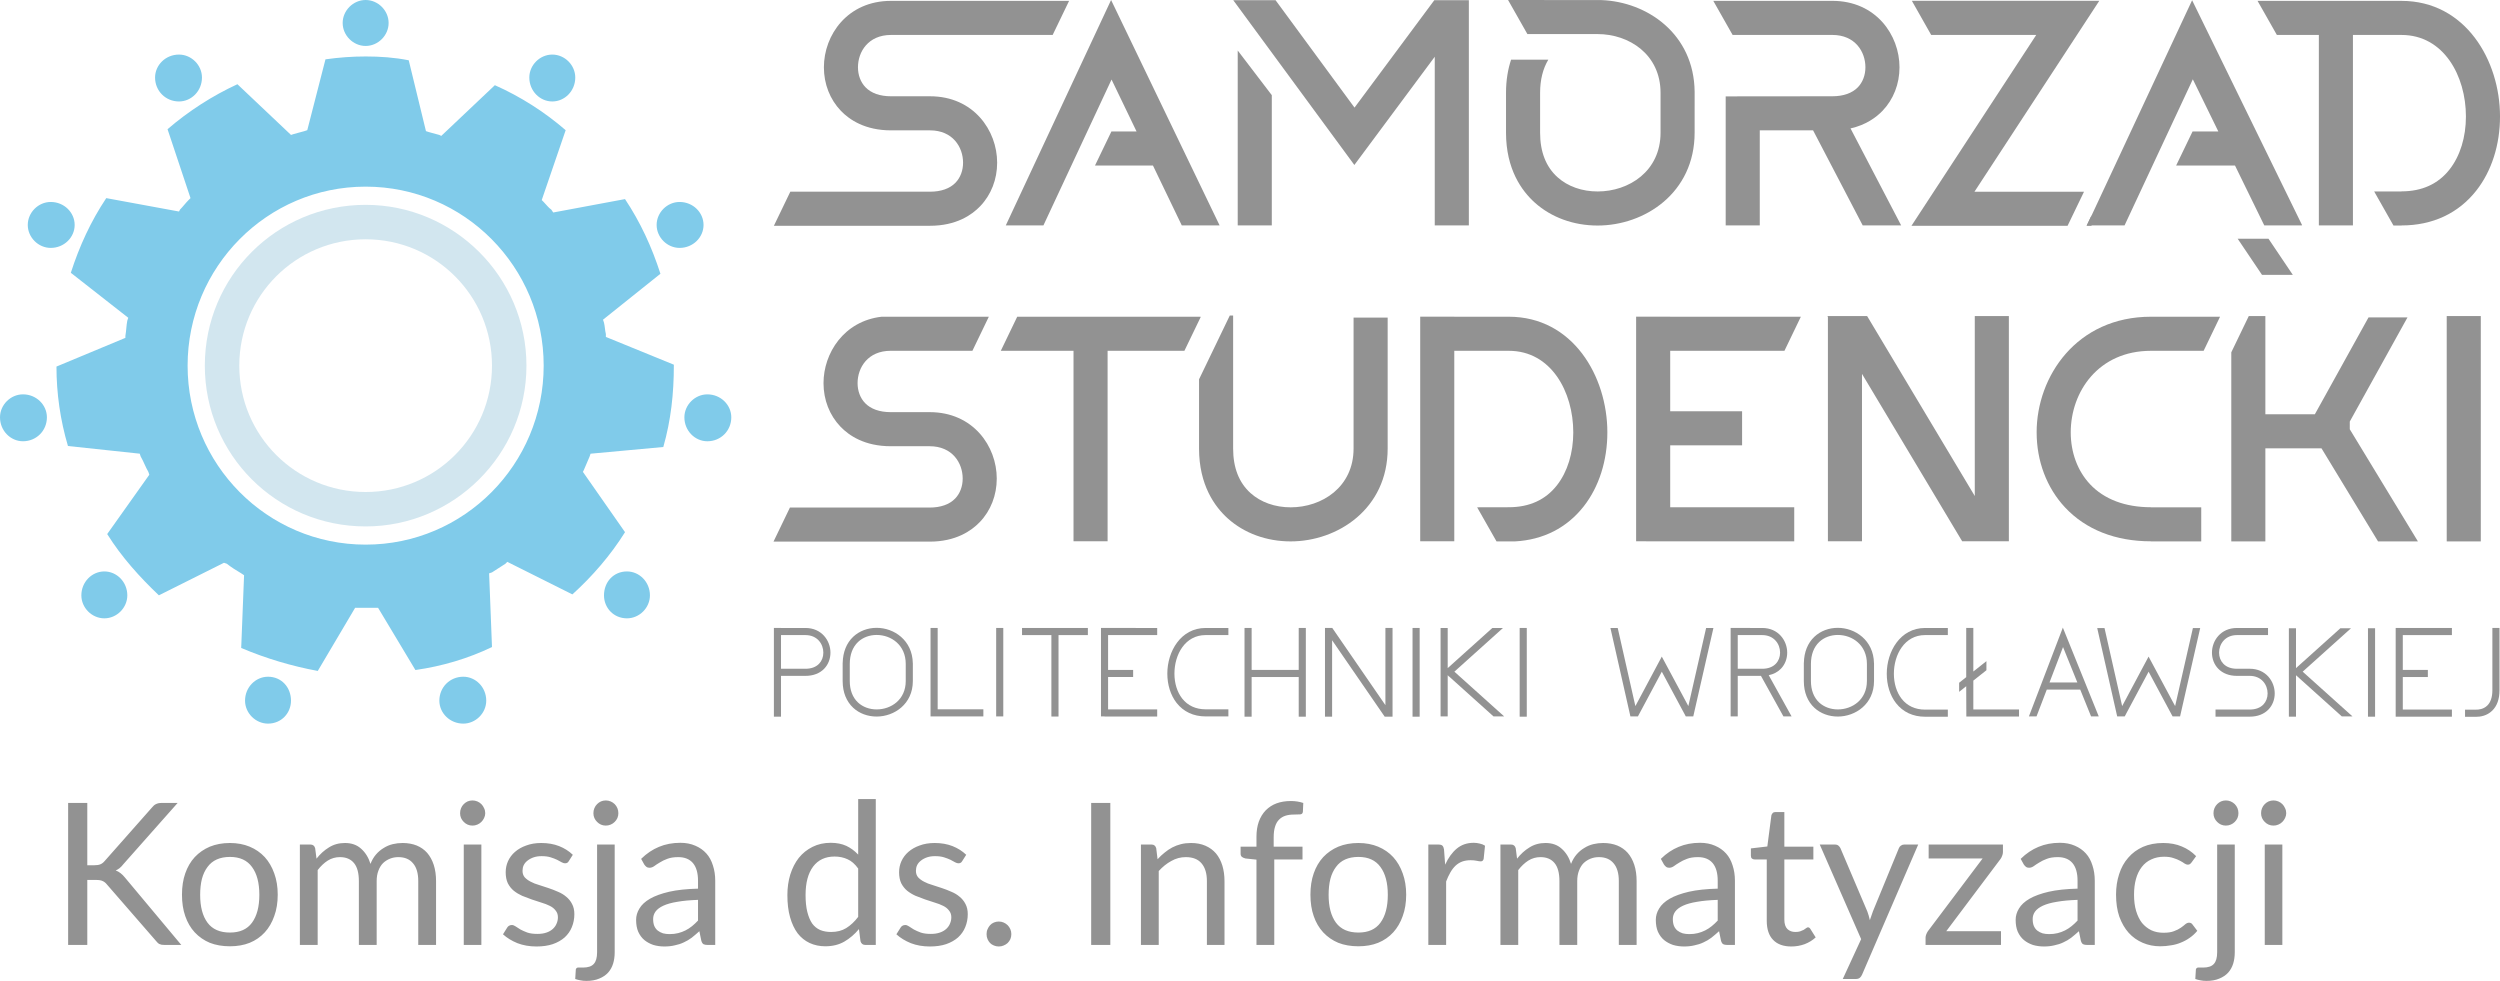
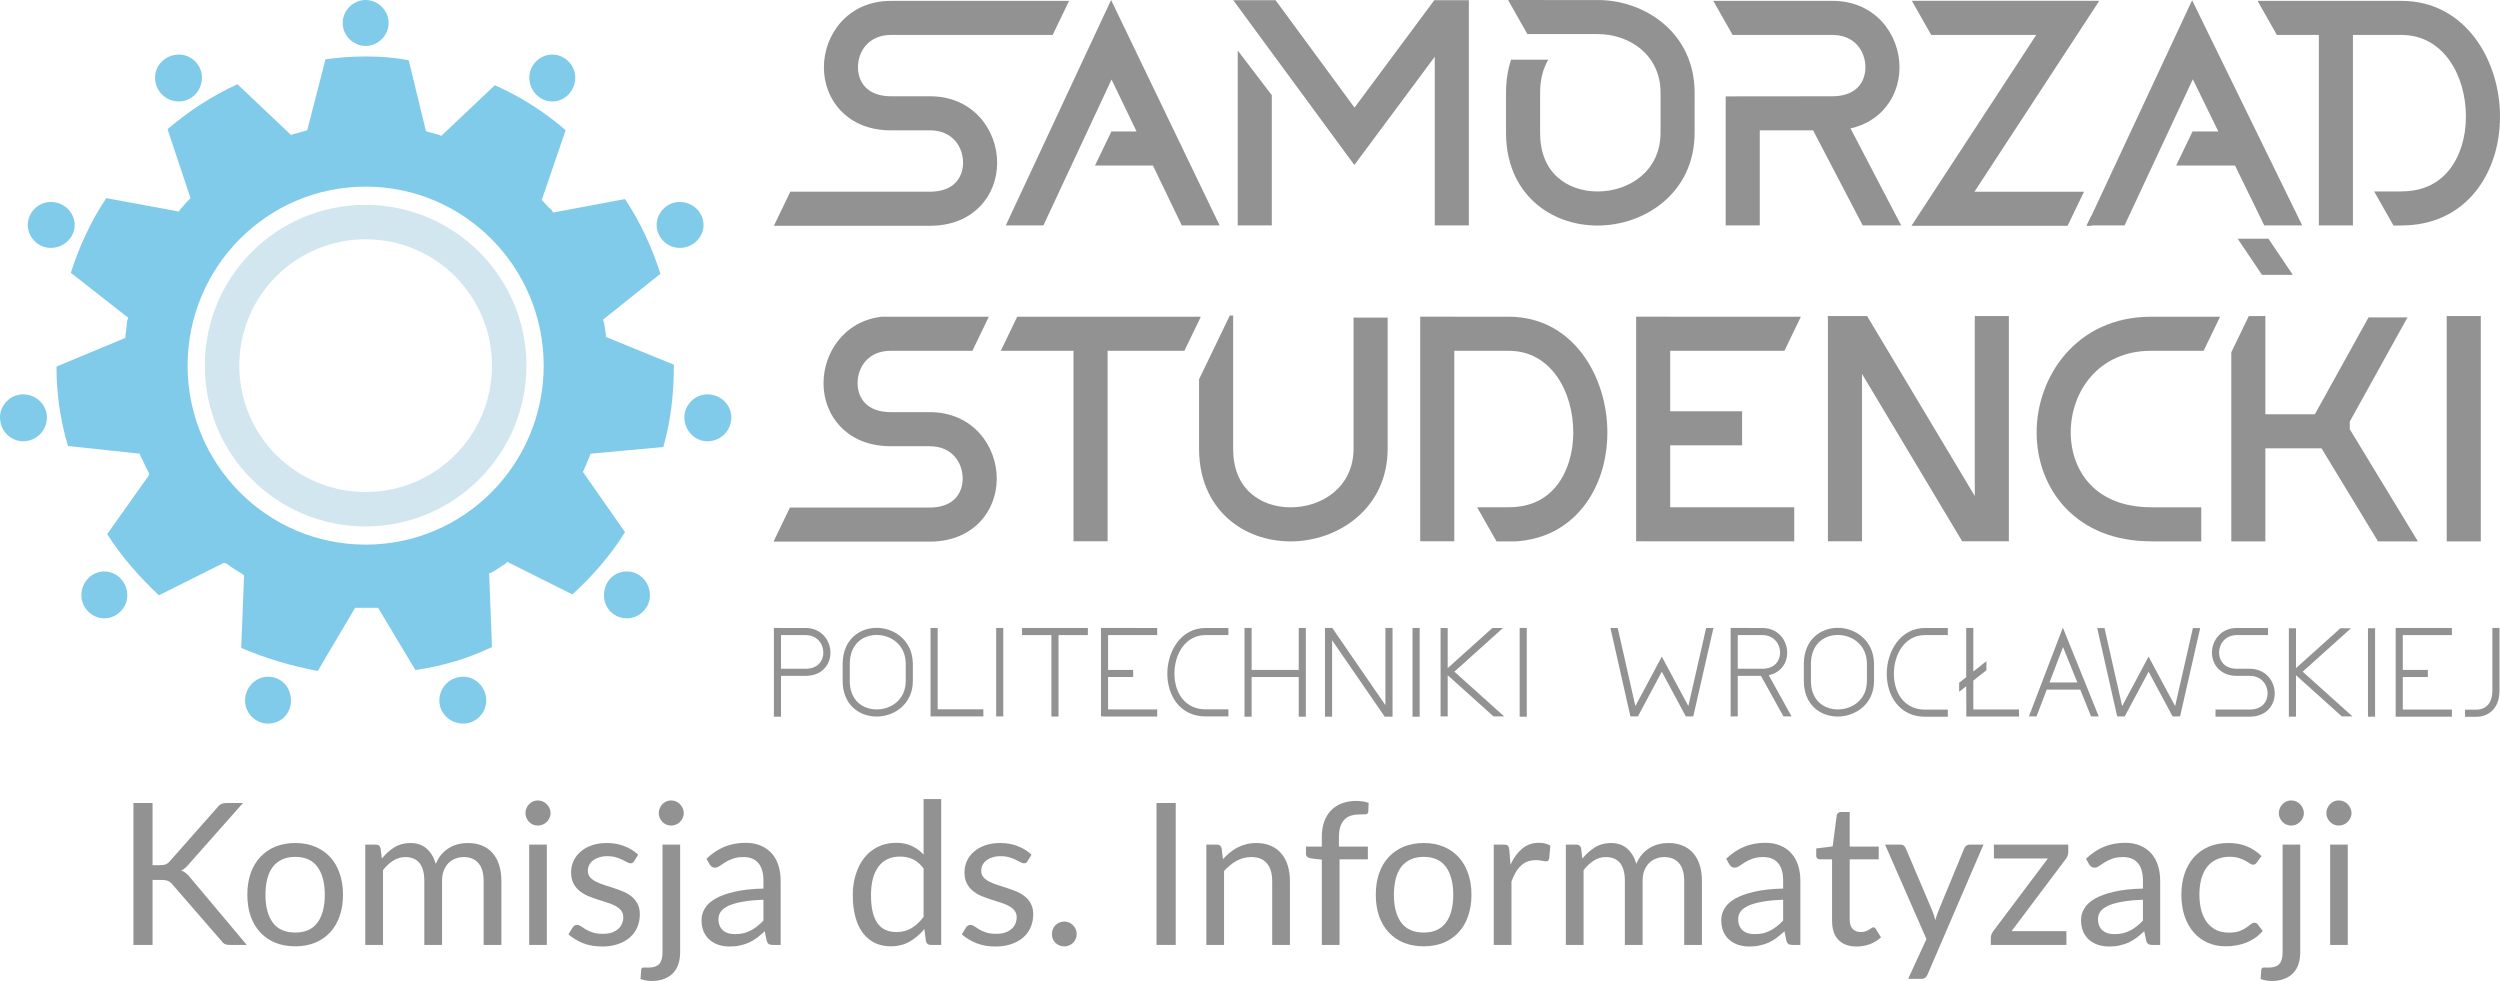
<svg xmlns="http://www.w3.org/2000/svg" width="201.94" height="79.239" version="1.1" id="svg189">
  <defs id="defs193" />
  <g id="g187">
    <g stroke="null" id="svg_1">
      <g stroke="null" id="svg_2">
        <path stroke="null" id="svg_3" d="m 29.535,19.329 c -5.644,0 -10.206,4.562 -10.206,10.207 0,5.644 4.561,10.206 10.206,10.206 5.644,0 10.206,-4.561 10.206,-10.206 -2.52e-4,-5.645 -4.562,-10.207 -10.206,-10.207 m 0,23.194 c -7.191,0 -12.99,-5.798 -12.99,-12.988 0,-7.19 5.799,-12.989 12.99,-12.989 7.113,0 12.989,5.799 12.989,12.989 0,7.19 -5.876,12.988 -12.989,12.988 z" fill="#d2e6ef" />
        <path stroke="null" id="svg_4" d="m 39.277,56.596 c 0,1.004 -0.85,1.855 -1.855,1.855 -1.082,0 -1.933,-0.851 -1.933,-1.855 0,-1.083 0.851,-1.933 1.933,-1.933 1.005,-2.52e-4 1.855,0.849 1.855,1.933 M 29.535,15.076 c -7.964,0 -14.381,6.495 -14.381,14.459 0,7.963 6.417,14.458 14.381,14.458 7.963,0 14.381,-6.494 14.381,-14.458 C 43.916,21.571 37.499,15.076 29.535,15.076 Z M 46.468,6.263 c 0,1.082 -0.85,1.933 -1.856,1.933 -1.005,0 -1.856,-0.851 -1.856,-1.933 0,-1.005 0.851,-1.855 1.856,-1.855 1.005,0 1.856,0.85 1.856,1.855 z m 10.361,11.907 c 0,1.005 -0.851,1.855 -1.933,1.855 -1.005,0 -1.856,-0.85 -1.856,-1.855 0,-1.006 0.851,-1.856 1.856,-1.856 1.082,0 1.933,0.85 1.933,1.856 z m 2.242,15.541 c 0,1.082 -0.85,1.933 -1.933,1.933 -1.005,0 -1.856,-0.851 -1.856,-1.933 0,-1.005 0.85,-1.856 1.856,-1.856 1.082,2.52e-4 1.933,0.851 1.933,1.856 z m -6.572,14.38 c 0,1.005 -0.85,1.856 -1.855,1.856 -1.083,0 -1.856,-0.85 -1.856,-1.856 0,-1.083 0.773,-1.933 1.856,-1.933 1.005,0 1.855,0.851 1.855,1.933 z m -28.994,8.505 c 0,1.004 -0.773,1.855 -1.855,1.855 -1.005,0 -1.856,-0.851 -1.856,-1.855 0,-1.083 0.851,-1.933 1.856,-1.933 1.082,-2.52e-4 1.855,0.849 1.855,1.933 z m -13.221,-8.505 c 0,1.005 -0.851,1.856 -1.856,1.856 -1.005,0 -1.856,-0.85 -1.856,-1.856 0,-1.083 0.851,-1.933 1.856,-1.933 1.005,0 1.856,0.851 1.856,1.933 z M 3.789,33.71 c 0,1.082 -0.85,1.933 -1.933,1.933 -1.005,0 -1.856,-0.851 -1.856,-1.933 0,-1.005 0.85,-1.856 1.856,-1.856 1.083,2.52e-4 1.933,0.851 1.933,1.856 z M 6.031,18.17 c 0,1.005 -0.85,1.855 -1.933,1.855 -1.005,0 -1.855,-0.85 -1.855,-1.855 0,-1.006 0.85,-1.856 1.855,-1.856 1.082,0 1.933,0.85 1.933,1.856 z M 16.314,6.263 c 0,1.082 -0.85,1.933 -1.856,1.933 -1.082,0 -1.932,-0.851 -1.932,-1.933 0,-1.005 0.85,-1.855 1.932,-1.855 1.005,0 1.856,0.85 1.856,1.855 z M 31.391,1.856 c 0,1.005 -0.851,1.856 -1.856,1.856 -1.005,0 -1.856,-0.851 -1.856,-1.856 C 27.679,0.851 28.53,0 29.535,0 c 1.005,0 1.856,0.851 1.856,1.856 z M 8.582,16.005 c -1.237,1.855 -2.165,3.866 -2.861,6.03 l 4.639,3.634 -0.077,0.231 c -0.077,0.386 -0.077,0.773 -0.155,1.237 v 0.154 l -5.567,2.319 c 0,2.165 0.309,4.33 0.928,6.417 l 5.799,0.619 0.077,0.232 c 0.232,0.387 0.387,0.85 0.619,1.237 l 0.077,0.232 -3.402,4.792 c 1.16,1.856 2.629,3.48 4.175,4.949 l 5.257,-2.629 0.232,0.078 c 0.386,0.309 0.773,0.541 1.16,0.773 l 0.232,0.155 -0.232,5.876 c 2.01,0.85 4.098,1.469 6.185,1.855 L 28.685,49.096 h 0.231 c 0.465,0 0.928,0 1.392,0 h 0.232 l 3.015,5.026 c 2.165,-0.309 4.253,-0.928 6.186,-1.856 l -0.232,-5.954 0.232,-0.077 c 0.386,-0.233 0.696,-0.464 1.082,-0.696 l 0.155,-0.155 5.257,2.629 c 1.623,-1.469 3.092,-3.17 4.252,-5.026 l -3.402,-4.87 0.077,-0.155 c 0.154,-0.386 0.31,-0.695 0.463,-1.082 l 0.078,-0.232 5.876,-0.541 c 0.619,-2.164 0.851,-4.329 0.851,-6.571 0,0 0,0 0,-0.078 l -5.49,-2.242 v -0.233 c -0.077,-0.309 -0.077,-0.618 -0.154,-0.927 l -0.078,-0.232 4.639,-3.711 c -0.696,-2.165 -1.624,-4.174 -2.861,-6.031 l -5.799,1.082 -0.155,-0.231 c -0.231,-0.155 -0.386,-0.386 -0.618,-0.618 l -0.155,-0.155 1.933,-5.644 C 43.993,9.046 42.06,7.809 39.973,6.881 l -4.329,4.097 -0.155,-0.078 c -0.309,-0.077 -0.541,-0.154 -0.85,-0.232 l -0.232,-0.076 -1.391,-5.722 c -1.16,-0.231 -2.319,-0.309 -3.479,-0.309 -1.083,0 -2.165,0.078 -3.247,0.232 l -1.469,5.721 -0.232,0.078 c -0.309,0.076 -0.541,0.154 -0.85,0.231 l -0.232,0.077 -4.33,-4.097 c -2.01,0.928 -3.943,2.165 -5.644,3.634 l 1.856,5.567 -0.155,0.154 c -0.232,0.232 -0.464,0.541 -0.695,0.773 l -0.078,0.155 -5.876,-1.082 z" fill="#80cbea" clip-rule="evenodd" fill-rule="evenodd" />
      </g>
      <polygon stroke="null" id="svg_5" points="81.244,18.208 84.283,18.208 89.786,6.425 91.806,10.618 89.776,10.618 88.449,13.37 93.131,13.37 95.46,18.208 98.515,18.208 89.749,0 " fill="#929292" />
      <g stroke="null" id="svg_6">
        <polygon stroke="null" id="svg_7" points="154.433,0.067 155.992,2.82 164.481,2.82 154.4,18.239 167.01,18.239 168.338,15.486 159.489,15.486 169.571,0.067 " fill="#929292" />
        <polygon stroke="null" id="svg_8" points="168.946,17.394 168.538,18.239 168.946,18.239 " fill="#929292" />
      </g>
      <polygon stroke="null" id="svg_9" points="185.203,22.201 183.239,19.283 180.749,19.283 182.715,22.201 " fill="#929292" />
      <path stroke="null" id="svg_10" d="m 136.886,7.421 c -0.044,-4.691 -3.846,-7.279 -7.531,-7.414 l -7.539,-0.007 1.56,2.752 h 5.668 c 0.002,7.57e-4 0.005,7.57e-4 0.006,7.57e-4 2.526,0 5.083,1.631 5.083,4.749 v 3.215 c 0,3.118 -2.558,4.749 -5.083,4.749 -1.263,0 -2.411,-0.407 -3.234,-1.146 -0.937,-0.84 -1.413,-2.053 -1.413,-3.603 V 7.502 c 0,-1.057 0.227,-1.952 0.665,-2.684 h -3.008 C 121.809,5.577 121.65,6.464 121.65,7.502 v 3.215 c 0,2.946 1.265,4.699 2.326,5.651 1.329,1.194 3.13,1.85 5.073,1.85 3.799,0 7.836,-2.629 7.836,-7.502 z" fill="#929292" />
      <g stroke="null" id="svg_11">
        <polygon stroke="null" id="svg_12" points="200.389,43.733 197.636,43.733 197.636,25.53 200.389,25.53 " fill="#929292" />
      </g>
      <polygon stroke="null" id="svg_13" points="162.268,43.722 162.268,25.53 159.515,25.53 159.515,40.066 150.819,25.53 147.611,25.53 147.651,25.598 147.651,43.722 150.404,43.722 150.404,30.199 158.496,43.722 " fill="#929292" />
      <path stroke="null" id="svg_14" d="m 122.363,43.733 c 2.297,-0.119 4.216,-1.107 5.571,-2.84 1.227,-1.568 1.902,-3.687 1.902,-5.968 0,-4.528 -2.789,-9.341 -7.958,-9.341 H 117.471 v -0.004 h -2.753 V 43.722 H 117.471 V 28.337 h 4.407 c 3.417,0 5.205,3.314 5.205,6.588 0,1.668 -0.468,3.186 -1.317,4.271 -0.922,1.179 -2.23,1.776 -3.888,1.776 l -2.561,0.006 1.566,2.754 h 1.48 z" fill="#929292" />
      <path stroke="null" id="svg_15" d="m 71.213,25.584 c -3.053,0.353 -4.693,2.951 -4.693,5.365 0,1.346 0.487,2.596 1.373,3.518 0.691,0.72 1.954,1.577 4.049,1.577 h 3.151 c 1.834,0 2.669,1.354 2.669,2.612 0,0.633 -0.215,1.205 -0.606,1.612 -0.459,0.478 -1.173,0.731 -2.063,0.731 H 63.807 l -1.327,2.752 h 12.612 c 2.095,0 3.358,-0.857 4.049,-1.577 0.886,-0.922 1.373,-2.172 1.373,-3.519 0,-2.6 -1.9,-5.364 -5.422,-5.364 h -3.151 c -0.891,0 -1.604,-0.253 -2.063,-0.731 -0.391,-0.407 -0.606,-0.979 -0.606,-1.612 0,-1.257 0.835,-2.612 2.669,-2.612 h 6.606 l 1.327,-2.753 h -8.661 v -2.52e-4 z" fill="#929292" />
      <g stroke="null" id="svg_16">
        <polyline stroke="null" id="svg_17" points="96.854,25.584 82.167,25.584 80.84,28.337 86.714,28.337 86.714,43.722 89.467,43.722 89.467,28.337 95.671,28.337 96.996,25.591 " fill="#929292" />
        <path stroke="null" id="svg_18" d="m 109.336,25.652 v 10.579 c 0,3.117 -2.558,4.749 -5.083,4.749 -1.262,0 -2.411,-0.408 -3.234,-1.146 -0.937,-0.841 -1.412,-2.053 -1.412,-3.603 V 25.489 h -0.27 l -2.483,5.151 v 5.59 c 0,2.946 1.265,4.699 2.327,5.652 1.328,1.194 3.13,1.85 5.073,1.85 3.799,0 7.836,-2.629 7.836,-7.502 V 25.652 Z" fill="#929292" />
      </g>
      <path stroke="null" id="svg_19" d="m 164.512,34.925 c 0,2.325 0.815,4.477 2.292,6.06 1.675,1.793 4.075,2.74 6.941,2.74 v 0.008 h 4.062 v -2.752 h -4.062 v -0.008 c -2.084,0 -3.788,-0.647 -4.928,-1.867 -1,-1.071 -1.551,-2.555 -1.551,-4.181 0,-3.273 2.225,-6.588 6.479,-6.588 h 4.255 l 1.327,-2.753 h -5.583 c -5.996,0 -9.233,4.813 -9.233,9.341 z" fill="#929292" />
      <polygon stroke="null" id="svg_20" points="132.969,43.725 144.931,43.725 144.931,40.973 134.912,40.973 134.912,35.972 140.719,35.972 140.719,33.219 134.912,33.219 134.912,28.337 144.14,28.337 145.466,25.584 134.912,25.584 134.912,25.581 132.159,25.581 132.159,43.722 132.969,43.722 " fill="#929292" />
      <path stroke="null" id="svg_21" d="m 181.726,54.02 h -1.035 c -0.465,0 -0.845,-0.14 -1.099,-0.406 -0.222,-0.23 -0.344,-0.548 -0.344,-0.897 0,-0.704 0.496,-1.417 1.443,-1.417 h 2.511 v -0.575 h -2.511 c -1.31,0 -2.018,1.027 -2.018,1.992 0,0.498 0.179,0.959 0.504,1.297 0.366,0.38 0.889,0.58 1.514,0.58 h 1.035 c 0.947,0 1.442,0.714 1.442,1.418 0,0.349 -0.121,0.667 -0.343,0.897 -0.255,0.265 -0.635,0.405 -1.099,0.405 h -2.765 v 0.575 h 2.765 c 0.626,0 1.149,-0.201 1.514,-0.581 0.324,-0.338 0.503,-0.798 0.503,-1.296 -2.5e-4,-0.966 -0.707,-1.993 -2.017,-1.993 z" fill="#929292" />
      <polygon stroke="null" id="svg_22" points="91.53,54.688 91.53,54.113 89.507,54.113 89.507,51.3 93.473,51.3 93.473,50.725 88.933,50.724 88.933,57.869 89.219,57.869 89.219,57.879 93.473,57.879 93.473,57.305 89.507,57.305 89.507,54.688 " fill="#929292" />
      <polygon stroke="null" id="svg_23" points="104.905,54.688 104.905,57.891 105.48,57.891 105.48,50.724 104.905,50.724 104.905,54.113 101.102,54.113 101.102,50.724 100.527,50.724 100.527,57.891 101.102,57.891 101.102,54.688 " fill="#929292" />
      <polygon stroke="null" id="svg_24" points="194.088,57.315 194.088,54.688 196.112,54.688 196.112,54.113 194.088,54.113 194.088,51.3 198.055,51.3 198.055,50.725 194.088,50.725 194.088,50.724 193.513,50.724 193.513,57.891 198.055,57.891 198.055,57.315 " fill="#929292" />
      <polygon stroke="null" id="svg_25" points="75.741,57.295 75.741,50.724 75.166,50.724 75.166,57.869 79.432,57.869 79.432,57.295 " fill="#929292" />
      <g stroke="null" id="svg_26">
        <polygon stroke="null" id="svg_27" points="81.041,57.869 80.466,57.869 80.466,50.724 81.041,50.724 " fill="#929292" />
      </g>
      <g stroke="null" id="svg_28">
        <polygon stroke="null" id="svg_29" points="114.674,57.891 114.099,57.891 114.099,50.724 114.674,50.724 " fill="#929292" />
      </g>
      <g stroke="null" id="svg_30">
        <polygon stroke="null" id="svg_31" points="123.327,57.891 122.752,57.891 122.752,50.724 123.327,50.724 " fill="#929292" />
      </g>
      <polygon stroke="null" id="svg_32" points="84.927,57.879 85.503,57.879 85.503,51.3 87.874,51.3 87.874,50.725 82.556,50.725 82.556,51.3 84.927,51.3 " fill="#929292" />
      <path stroke="null" id="svg_33" d="m 151.373,53.57 c -0.032,-1.854 -1.519,-2.856 -2.921,-2.856 -0.729,0 -1.4,0.257 -1.893,0.721 -0.538,0.507 -0.83,1.232 -0.849,2.098 h -0.004 v 1.509 h 0.001 c 0.006,0.881 0.299,1.618 0.853,2.132 0.494,0.456 1.165,0.706 1.892,0.706 1.417,0 2.924,-1.005 2.924,-2.867 V 53.57 h -0.004 z m -0.572,1.443 c 0,1.504 -1.182,2.291 -2.349,2.291 -0.581,0 -1.115,-0.197 -1.501,-0.553 -0.438,-0.407 -0.671,-1.007 -0.671,-1.738 v -1.384 c 0,-0.747 0.233,-1.361 0.674,-1.777 0.387,-0.363 0.919,-0.563 1.499,-0.563 1.167,0 2.349,0.804 2.349,2.34 v 1.384 z" fill="#929292" />
      <path stroke="null" id="svg_34" d="m 200.028,57.9 c 0.315,0 0.85,-0.071 1.282,-0.494 0.392,-0.379 0.589,-0.936 0.589,-1.655 v -5.028 h -0.575 v 5.028 c 0,0.558 -0.14,0.976 -0.414,1.243 -0.31,0.3 -0.711,0.336 -0.923,0.329 h -0.871 v 0.575 l 0.911,5.05e-4 h 1e-5 z" fill="#929292" />
      <path stroke="null" id="svg_35" d="m 65.064,50.725 h -1.977 v -0.001 h -0.575 v 7.167 h 0.575 v -3.297 h 1.977 c 0.625,0 1.148,-0.201 1.514,-0.58 0.324,-0.338 0.503,-0.799 0.503,-1.297 0,-0.964 -0.707,-1.992 -2.017,-1.992 z m 1.099,2.889 c -0.254,0.266 -0.634,0.406 -1.099,0.406 h -1.977 v -2.72 h 1.977 c 0.947,0 1.442,0.713 1.442,1.417 2.52e-4,0.349 -0.121,0.667 -0.343,0.897 z" fill="#929292" />
      <path stroke="null" id="svg_36" d="m 97.384,51.298 h 1.84 v -0.573 h -1.84 c -2.009,0 -3.092,1.899 -3.092,3.687 0,0.907 0.265,1.745 0.746,2.363 0.56,0.716 1.371,1.094 2.346,1.094 h 1.84 v -0.573 h -1.84 c -0.792,0 -1.446,-0.302 -1.893,-0.873 -0.403,-0.517 -0.625,-1.23 -0.625,-2.011 2.52e-4,-1.547 0.865,-3.113 2.518,-3.113 z" fill="#929292" />
      <path stroke="null" id="svg_37" d="m 155.499,51.3 h 1.839 v -0.575 h -1.839 c -2.01,0 -3.094,1.907 -3.094,3.7 0,0.91 0.266,1.753 0.748,2.372 0.559,0.718 1.37,1.097 2.346,1.097 h 1.839 V 57.32 h -1.839 c -0.792,0 -1.447,-0.303 -1.894,-0.877 -0.403,-0.518 -0.625,-1.234 -0.625,-2.018 2.5e-4,-1.554 0.865,-3.126 2.519,-3.126 z" fill="#929292" />
      <path stroke="null" id="svg_38" d="m 164.502,57.869 0.829,-2.167 h 2.701 l 0.877,2.167 h 0.62 l -2.9,-7.174 -2.742,7.174 z m 2.141,-5.603 1.157,2.861 h -2.25 z" fill="#929292" />
      <path stroke="null" id="svg_39" d="m 140.368,57.869 v -3.275 h 1.875 l 1.816,3.275 h 0.658 l -1.846,-3.329 c 0.394,-0.082 0.732,-0.26 0.989,-0.527 0.324,-0.337 0.503,-0.799 0.503,-1.296 0,-0.964 -0.707,-1.992 -2.017,-1.992 l -2.552,-10e-4 v 7.145 h 0.575 v 2.52e-4 z m 0,-6.569 h 1.978 c 0.947,0 1.442,0.713 1.442,1.417 0,0.349 -0.121,0.667 -0.343,0.897 -0.253,0.266 -0.634,0.406 -1.099,0.406 h -1.978 z" fill="#929292" />
      <polygon stroke="null" id="svg_40" points="173.555,54.257 175.493,57.869 176.098,57.869 177.722,50.734 177.133,50.734 175.698,57.036 173.553,53.037 171.419,57.036 169.995,50.734 169.405,50.734 171.018,57.869 171.626,57.869 " fill="#929292" />
      <rect stroke="null" id="svg_41" height="7.144" width="0.575" fill="#929292" y="50.747" x="191.275" />
      <polygon stroke="null" id="svg_42" points="184.886,50.747 184.886,57.891 185.462,57.891 185.462,54.542 189.163,57.869 190.024,57.869 186.001,54.255 189.906,50.747 189.046,50.747 185.462,53.968 185.462,50.747 " fill="#929292" />
      <path stroke="null" id="svg_43" d="m 73.733,53.57 c -0.031,-1.854 -1.519,-2.856 -2.921,-2.856 -0.727,0 -1.399,0.257 -1.893,0.721 -0.538,0.507 -0.829,1.232 -0.849,2.098 h -0.004 v 1.509 h 10e-4 c 0.006,0.881 0.301,1.618 0.854,2.132 0.493,0.456 1.165,0.706 1.891,0.706 1.417,0 2.924,-1.005 2.924,-2.867 V 53.57 h -0.003 v -2.52e-4 z m -0.571,1.443 c 0,1.504 -1.182,2.291 -2.35,2.291 -0.581,0 -1.115,-0.197 -1.5,-0.553 -0.438,-0.407 -0.671,-1.007 -0.671,-1.738 v -1.384 c 0,-0.747 0.233,-1.361 0.673,-1.777 0.385,-0.363 0.918,-0.563 1.498,-0.563 1.168,0 2.35,0.804 2.35,2.34 v 1.384 z" fill="#929292" />
      <polygon stroke="null" id="svg_44" points="158.823,50.724 158.823,54.698 158.251,55.151 158.251,55.885 158.823,55.431 158.833,57.88 163.088,57.88 163.088,57.306 159.398,57.306 159.398,54.977 160.455,54.139 160.455,53.405 159.398,54.243 159.398,50.724 " fill="#929292" />
      <path stroke="null" id="svg_45" d="m 75.123,7.777 h -3.151 c -0.891,0 -1.604,-0.252 -2.063,-0.731 -0.391,-0.407 -0.606,-0.979 -0.606,-1.611 0,-1.258 0.835,-2.612 2.669,-2.612 h 13.058 l 1.327,-2.753 H 71.973 c -3.522,0 -5.422,2.764 -5.422,5.365 0,1.346 0.488,2.595 1.373,3.518 0.691,0.72 1.954,1.577 4.049,1.577 h 3.151 c 1.834,0 2.669,1.354 2.669,2.612 0,0.632 -0.215,1.204 -0.606,1.611 -0.459,0.479 -1.173,0.731 -2.063,0.731 H 63.839 l -1.327,2.753 h 12.612 c 2.095,0 3.359,-0.857 4.049,-1.577 0.886,-0.922 1.373,-2.172 1.373,-3.518 0,-2.601 -1.9,-5.365 -5.422,-5.365 z" fill="#929292" />
      <polygon stroke="null" id="svg_46" points="102.731,18.208 102.731,7.687 99.978,4.08 99.978,18.208 " fill="#929292" />
      <polygon stroke="null" id="svg_47" points="118.648,0.015 115.858,0.015 109.412,8.692 103.034,0.015 99.617,0.015 109.399,13.326 115.894,4.583 115.894,18.208 118.648,18.208 " fill="#929292" />
      <path stroke="null" id="svg_48" d="m 139.394,7.785 v 10.423 h 2.753 v -7.678 h 4.307 l 4.008,7.678 h 3.106 l -4.09,-7.835 c 1.244,-0.28 2.07,-0.888 2.583,-1.421 0.885,-0.922 1.373,-2.171 1.373,-3.518 0,-2.601 -1.901,-5.365 -5.423,-5.365 h -9.618 l 1.56,2.753 h 8.059 c 1.834,0 2.669,1.354 2.669,2.612 0,0.632 -0.216,1.204 -0.605,1.611 -0.46,0.478 -1.174,0.731 -2.064,0.731 z" fill="#929292" />
      <polygon stroke="null" id="svg_49" points="179.187,10.618 177.107,10.618 175.78,13.37 180.534,13.37 182.899,18.208 185.913,18.208 185.954,18.188 177.07,0.02 168.575,18.208 171.613,18.208 177.128,6.405 " fill="#929292" />
      <g stroke="null" id="svg_50">
        <path stroke="null" id="svg_51" d="m 182.356,0.07 1.561,2.753 h 3.391 v 15.384 h 2.753 V 2.823 h 3.921 c 3.417,0 5.206,3.314 5.206,6.587 0,1.669 -0.468,3.187 -1.318,4.272 -0.921,1.178 -2.231,1.776 -3.888,1.776 v 0.008 h -2.206 l 1.56,2.753 h 0.647 v -0.008 c 2.512,0 4.607,-0.98 6.056,-2.833 1.227,-1.567 1.902,-3.687 1.902,-5.968 0,-4.528 -2.79,-9.339 -7.958,-9.339 h -11.626 v 2.52e-4 z" fill="#929292" />
      </g>
      <polygon stroke="null" id="svg_52" points="191.32,25.639 186.985,33.462 182.987,33.462 182.987,25.53 181.647,25.53 180.235,28.459 180.235,43.733 182.987,43.733 182.987,36.214 187.521,36.214 192.089,43.733 195.31,43.733 189.806,34.674 189.806,34.051 194.467,25.639 " fill="#929292" />
      <polygon stroke="null" id="svg_53" points="116.982,54.581 117.042,54.648 117.049,54.641 120.64,57.869 121.501,57.869 117.479,54.255 121.405,50.725 120.546,50.725 116.939,53.968 116.939,50.725 116.364,50.725 116.364,57.869 116.939,57.869 116.939,54.542 " fill="#929292" />
      <polygon stroke="null" id="svg_54" points="134.234,54.257 136.172,57.869 136.776,57.869 138.404,50.725 137.814,50.725 136.378,57.035 134.233,53.037 132.099,57.037 130.673,50.725 130.083,50.725 131.698,57.869 132.304,57.869 " fill="#929292" />
      <polygon stroke="null" id="svg_55" points="111.851,57.891 112.484,57.891 112.484,56.069 112.484,50.724 111.908,50.724 111.908,56.96 107.616,50.724 107.027,50.724 107.027,57.891 107.602,57.891 107.602,51.717 " fill="#929292" />
    </g>
  </g>
-   <text xml:space="preserve" style="font-size:16px;font-family:Z003;-inkscape-font-specification:Z003;text-align:center;text-anchor:middle;fill:#929292;fill-opacity:1" x="100.083" y="76.327" id="text411">
-     <tspan id="tspan409" x="100.083" y="76.327" style="font-style:normal;font-variant:normal;font-weight:normal;font-stretch:normal;font-size:16px;font-family:Lato;-inkscape-font-specification:Lato;fill:#929292;fill-opacity:1">Komisja ds. Informatyzacji</tspan>
-   </text>
+   <g aria-label="Komisja ds. Informatyzacji" id="text411" style="font-size:16px;font-family:Z003;-inkscape-font-specification:Z003;text-align:center;text-anchor:middle;fill:#929292">
+     <path d="m 12.323,69.887 h 0.584 q 0.304,0 0.488,-0.072 0.184,-0.08 0.336,-0.264 l 3.816,-4.32 q 0.16,-0.208 0.336,-0.288 0.176,-0.08 0.432,-0.08 h 1.312 l -4.368,4.936 q -0.16,0.192 -0.312,0.32 -0.144,0.12 -0.312,0.2 0.216,0.072 0.392,0.216 0.176,0.136 0.344,0.36 l 4.56,5.432 h -1.344 q -0.152,0 -0.264,-0.016 -0.104,-0.024 -0.184,-0.064 -0.08,-0.048 -0.144,-0.104 -0.056,-0.064 -0.112,-0.144 l -3.952,-4.552 q -0.16,-0.2 -0.344,-0.28 -0.184,-0.088 -0.56,-0.088 h -0.704 v 5.248 h -1.544 v -11.464 h 1.544 z" style="font-family:Lato;-inkscape-font-specification:Lato" id="path6120" />
+     <path d="m 23.851,68.095 q 0.888,0 1.6,0.296 0.712,0.296 1.216,0.84 0.504,0.544 0.768,1.32 0.272,0.768 0.272,1.72 0,0.96 -0.272,1.728 -0.264,0.768 -0.768,1.312 -0.504,0.544 -1.216,0.84 -0.712,0.288 -1.6,0.288 -0.896,0 -1.616,-0.288 -0.712,-0.296 -1.216,-0.84 -0.504,-0.544 -0.776,-1.312 -0.264,-0.768 -0.264,-1.728 0,-0.952 0.264,-1.72 0.272,-0.776 0.776,-1.32 0.504,-0.544 1.216,-0.84 0.72,-0.296 1.616,-0.296 z m 0,7.232 q 1.2,0 1.792,-0.8 0.592,-0.808 0.592,-2.248 0,-1.448 -0.592,-2.256 -0.592,-0.808 -1.792,-0.808 -0.608,0 -1.064,0.208 -0.448,0.208 -0.752,0.6 -0.296,0.392 -0.448,0.968 -0.144,0.568 -0.144,1.288 0,1.44 0.592,2.248 0.6,0.8 1.816,0.8 z" style="font-family:Lato;-inkscape-font-specification:Lato" id="path6122" />
+     <path d="m 29.507,76.327 v -8.104 h 0.856 q 0.304,0 0.376,0.296 l 0.104,0.832 q 0.448,-0.552 1.008,-0.904 0.56,-0.352 1.296,-0.352 0.816,0 1.32,0.456 0.512,0.456 0.736,1.232 0.176,-0.44 0.448,-0.76 0.28,-0.32 0.624,-0.528 0.344,-0.208 0.728,-0.304 0.392,-0.096 0.792,-0.096 0.64,0 1.136,0.208 0.504,0.2 0.848,0.592 0.352,0.392 0.536,0.968 0.184,0.568 0.184,1.304 v 5.16 h -1.432 v -5.16 q 0,-0.952 -0.416,-1.44 -0.416,-0.496 -1.2,-0.496 -0.352,0 -0.672,0.128 -0.312,0.12 -0.552,0.36 -0.24,0.24 -0.384,0.608 -0.136,0.36 -0.136,0.84 v 5.16 h -1.432 v -5.16 q 0,-0.976 -0.392,-1.456 -0.392,-0.48 -1.144,-0.48 -0.528,0 -0.976,0.288 -0.448,0.28 -0.824,0.768 v 6.04 z" style="font-family:Lato;-inkscape-font-specification:Lato" id="path6124" />
+     <path d="m 44.171,68.223 v 8.104 h -1.424 v -8.104 z m 0.304,-2.544 q 0,0.208 -0.088,0.392 -0.08,0.176 -0.224,0.32 -0.136,0.136 -0.328,0.216 -0.184,0.08 -0.392,0.08 -0.208,0 -0.392,-0.08 -0.176,-0.08 -0.312,-0.216 -0.136,-0.144 -0.216,-0.32 -0.08,-0.184 -0.08,-0.392 0,-0.208 0.08,-0.392 0.08,-0.192 0.216,-0.328 0.136,-0.144 0.312,-0.224 0.184,-0.08 0.392,-0.08 0.208,0 0.392,0.08 0.192,0.08 0.328,0.224 0.144,0.136 0.224,0.328 0.088,0.184 0.088,0.392 z" style="font-family:Lato;-inkscape-font-specification:Lato" id="path6126" />
+     <path d="m 51.227,69.559 q -0.096,0.176 -0.296,0.176 -0.12,0 -0.272,-0.088 -0.152,-0.088 -0.376,-0.192 -0.216,-0.112 -0.52,-0.2 -0.304,-0.096 -0.72,-0.096 -0.36,0 -0.648,0.096 -0.288,0.088 -0.496,0.248 -0.2,0.16 -0.312,0.376 -0.104,0.208 -0.104,0.456 0,0.312 0.176,0.52 0.184,0.208 0.48,0.36 0.296,0.152 0.672,0.272 0.376,0.112 0.768,0.248 0.4,0.128 0.776,0.288 0.376,0.16 0.672,0.4 0.296,0.24 0.472,0.592 0.184,0.344 0.184,0.832 0,0.56 -0.2,1.04 -0.2,0.472 -0.592,0.824 -0.392,0.344 -0.96,0.544 -0.568,0.2 -1.312,0.2 -0.848,0 -1.536,-0.272 -0.688,-0.28 -1.168,-0.712 l 0.336,-0.544 q 0.064,-0.104 0.152,-0.16 0.088,-0.056 0.224,-0.056 0.144,0 0.304,0.112 0.16,0.112 0.384,0.248 0.232,0.136 0.56,0.248 0.328,0.112 0.816,0.112 0.416,0 0.728,-0.104 0.312,-0.112 0.52,-0.296 0.208,-0.184 0.304,-0.424 0.104,-0.24 0.104,-0.512 0,-0.336 -0.184,-0.552 -0.176,-0.224 -0.472,-0.376 -0.296,-0.16 -0.68,-0.272 -0.376,-0.12 -0.776,-0.248 -0.392,-0.128 -0.776,-0.288 -0.376,-0.168 -0.672,-0.416 -0.296,-0.248 -0.48,-0.608 -0.176,-0.368 -0.176,-0.888 0,-0.464 0.192,-0.888 0.192,-0.432 0.56,-0.752 0.368,-0.328 0.904,-0.52 0.536,-0.192 1.224,-0.192 0.8,0 1.432,0.256 0.64,0.248 1.104,0.688 z" style="font-family:Lato;-inkscape-font-specification:Lato" id="path6128" />
+     <path d="m 54.939,68.223 v 8.704 q 0,0.488 -0.128,0.904 -0.128,0.424 -0.408,0.736 -0.28,0.312 -0.72,0.488 -0.432,0.184 -1.04,0.184 -0.256,0 -0.472,-0.04 -0.216,-0.04 -0.432,-0.12 l 0.056,-0.768 q 0.016,-0.072 0.056,-0.112 0.032,-0.032 0.096,-0.04 0.064,-0.008 0.168,-0.008 0.096,0.008 0.248,0.008 0.624,0 0.888,-0.296 0.264,-0.288 0.264,-0.936 v -8.704 z m 0.296,-2.544 q 0,0.208 -0.088,0.392 -0.08,0.176 -0.224,0.32 -0.136,0.136 -0.32,0.216 -0.184,0.08 -0.392,0.08 -0.208,0 -0.392,-0.08 -0.176,-0.08 -0.312,-0.216 -0.136,-0.144 -0.216,-0.32 -0.08,-0.184 -0.08,-0.392 0,-0.208 0.08,-0.392 0.08,-0.192 0.216,-0.328 0.136,-0.144 0.312,-0.224 0.184,-0.08 0.392,-0.08 0.208,0 0.392,0.08 0.184,0.08 0.32,0.224 0.144,0.136 0.224,0.328 0.088,0.184 0.088,0.392 z" style="font-family:Lato;-inkscape-font-specification:Lato" id="path6130" />
+     <path d="m 61.667,72.679 q -0.984,0.032 -1.68,0.16 -0.688,0.12 -1.128,0.32 -0.432,0.2 -0.632,0.472 -0.192,0.272 -0.192,0.608 0,0.32 0.104,0.552 0.104,0.232 0.28,0.384 0.184,0.144 0.424,0.216 0.248,0.064 0.528,0.064 0.376,0 0.688,-0.072 0.312,-0.08 0.584,-0.224 0.28,-0.144 0.528,-0.344 0.256,-0.2 0.496,-0.456 z m -4.6,-3.312 q 0.672,-0.648 1.448,-0.968 0.776,-0.32 1.72,-0.32 0.68,0 1.208,0.224 0.528,0.224 0.888,0.624 0.36,0.4 0.544,0.968 0.184,0.568 0.184,1.248 v 5.184 h -0.632 q -0.208,0 -0.32,-0.064 -0.112,-0.072 -0.176,-0.272 l -0.16,-0.768 q -0.32,0.296 -0.624,0.528 -0.304,0.224 -0.64,0.384 -0.336,0.152 -0.72,0.232 -0.376,0.088 -0.84,0.088 -0.472,0 -0.888,-0.128 -0.416,-0.136 -0.728,-0.4 -0.304,-0.264 -0.488,-0.664 -0.176,-0.408 -0.176,-0.96 0,-0.48 0.264,-0.92 0.264,-0.448 0.856,-0.792 0.592,-0.344 1.544,-0.56 0.952,-0.224 2.336,-0.256 v -0.632 q 0,-0.944 -0.408,-1.424 -0.408,-0.488 -1.192,-0.488 -0.528,0 -0.888,0.136 -0.352,0.128 -0.616,0.296 -0.256,0.16 -0.448,0.296 -0.184,0.128 -0.368,0.128 -0.144,0 -0.248,-0.072 -0.104,-0.08 -0.176,-0.192 z" style="font-family:Lato;-inkscape-font-specification:Lato" id="path6132" />
+     <path d="m 74.603,70.151 q -0.4,-0.536 -0.864,-0.744 -0.464,-0.216 -1.04,-0.216 -1.128,0 -1.736,0.808 -0.608,0.808 -0.608,2.304 0,0.792 0.136,1.36 0.136,0.56 0.4,0.928 0.264,0.36 0.648,0.528 0.384,0.168 0.872,0.168 0.704,0 1.224,-0.32 0.528,-0.32 0.968,-0.904 z m 1.424,-5.608 v 11.784 h -0.848 q -0.304,0 -0.384,-0.296 l -0.128,-0.984 q -0.52,0.624 -1.184,1.008 -0.664,0.384 -1.536,0.384 -0.696,0 -1.264,-0.264 -0.568,-0.272 -0.968,-0.792 -0.4,-0.52 -0.616,-1.296 -0.216,-0.776 -0.216,-1.784 0,-0.896 0.24,-1.664 0.24,-0.776 0.688,-1.344 0.448,-0.568 1.096,-0.888 0.656,-0.328 1.472,-0.328 0.744,0 1.272,0.256 0.536,0.248 0.952,0.696 v -4.488 z" style="font-family:Lato;-inkscape-font-specification:Lato" id="path6134" />
+     <path d="m 83.003,69.559 q -0.096,0.176 -0.296,0.176 -0.12,0 -0.272,-0.088 -0.152,-0.088 -0.376,-0.192 -0.216,-0.112 -0.52,-0.2 -0.304,-0.096 -0.72,-0.096 -0.36,0 -0.648,0.096 -0.288,0.088 -0.496,0.248 -0.2,0.16 -0.312,0.376 -0.104,0.208 -0.104,0.456 0,0.312 0.176,0.52 0.184,0.208 0.48,0.36 0.296,0.152 0.672,0.272 0.376,0.112 0.768,0.248 0.4,0.128 0.776,0.288 0.376,0.16 0.672,0.4 0.296,0.24 0.472,0.592 0.184,0.344 0.184,0.832 0,0.56 -0.2,1.04 -0.2,0.472 -0.592,0.824 -0.392,0.344 -0.96,0.544 -0.568,0.2 -1.312,0.2 -0.848,0 -1.536,-0.272 -0.688,-0.28 -1.168,-0.712 l 0.336,-0.544 q 0.064,-0.104 0.152,-0.16 0.088,-0.056 0.224,-0.056 0.144,0 0.304,0.112 0.16,0.112 0.384,0.248 0.232,0.136 0.56,0.248 0.328,0.112 0.816,0.112 0.416,0 0.728,-0.104 0.312,-0.112 0.52,-0.296 0.208,-0.184 0.304,-0.424 0.104,-0.24 0.104,-0.512 0,-0.336 -0.184,-0.552 -0.176,-0.224 -0.472,-0.376 -0.296,-0.16 -0.68,-0.272 -0.376,-0.12 -0.776,-0.248 -0.392,-0.128 -0.776,-0.288 -0.376,-0.168 -0.672,-0.416 -0.296,-0.248 -0.48,-0.608 -0.176,-0.368 -0.176,-0.888 0,-0.464 0.192,-0.888 0.192,-0.432 0.56,-0.752 0.368,-0.328 0.904,-0.52 0.536,-0.192 1.224,-0.192 0.8,0 1.432,0.256 0.64,0.248 1.104,0.688 z" style="font-family:Lato;-inkscape-font-specification:Lato" id="path6136" />
+     <path d="m 84.971,75.447 q 0,-0.208 0.072,-0.392 0.08,-0.184 0.208,-0.32 0.136,-0.136 0.32,-0.216 0.184,-0.08 0.392,-0.08 0.208,0 0.392,0.08 0.184,0.08 0.32,0.216 0.136,0.136 0.216,0.32 0.08,0.184 0.08,0.392 0,0.216 -0.08,0.4 -0.08,0.176 -0.216,0.312 -0.136,0.136 -0.32,0.208 -0.184,0.08 -0.392,0.08 -0.208,0 -0.392,-0.08 -0.184,-0.072 -0.32,-0.208 -0.128,-0.136 -0.208,-0.312 -0.072,-0.184 -0.072,-0.4 z" style="font-family:Lato;-inkscape-font-specification:Lato" id="path6138" />
+     <path d="m 94.971,76.327 h -1.552 v -11.464 h 1.552 z" style="font-family:Lato;-inkscape-font-specification:Lato" id="path6140" />
+     <path d="m 98.787,69.399 q 0.264,-0.296 0.56,-0.536 0.296,-0.24 0.624,-0.408 0.336,-0.176 0.704,-0.264 0.376,-0.096 0.808,-0.096 0.664,0 1.168,0.224 0.512,0.216 0.848,0.624 0.344,0.4 0.52,0.968 0.176,0.568 0.176,1.256 v 5.16 h -1.432 v -5.16 q 0,-0.92 -0.424,-1.424 -0.416,-0.512 -1.272,-0.512 -0.632,0 -1.184,0.304 -0.544,0.304 -1.008,0.824 v 5.968 h -1.432 v -8.104 h 0.856 q 0.304,0 0.376,0.296 z" style="font-family:Lato;-inkscape-font-specification:Lato" id="path6142" />
+     <path d="m 106.771,76.327 v -6.888 l -0.896,-0.104 q -0.168,-0.04 -0.28,-0.12 -0.104,-0.088 -0.104,-0.248 v -0.584 h 1.28 v -0.784 q 0,-0.696 0.192,-1.232 0.2,-0.544 0.56,-0.912 0.368,-0.376 0.88,-0.568 0.512,-0.192 1.152,-0.192 0.544,0 1,0.16 l -0.032,0.712 q -0.016,0.192 -0.216,0.208 -0.192,0.016 -0.52,0.016 -0.368,0 -0.672,0.096 -0.296,0.096 -0.512,0.312 -0.216,0.216 -0.336,0.568 -0.112,0.352 -0.112,0.872 v 0.744 h 2.336 v 1.032 h -2.288 v 6.912 z" style="font-family:Lato;-inkscape-font-specification:Lato" id="path6144" />
+     <path d="m 115.003,68.095 q 0.888,0 1.6,0.296 0.712,0.296 1.216,0.84 0.504,0.544 0.768,1.32 0.272,0.768 0.272,1.72 0,0.96 -0.272,1.728 -0.264,0.768 -0.768,1.312 -0.504,0.544 -1.216,0.84 -0.712,0.288 -1.6,0.288 -0.896,0 -1.616,-0.288 -0.712,-0.296 -1.216,-0.84 -0.504,-0.544 -0.776,-1.312 -0.264,-0.768 -0.264,-1.728 0,-0.952 0.264,-1.72 0.272,-0.776 0.776,-1.32 0.504,-0.544 1.216,-0.84 0.72,-0.296 1.616,-0.296 z m 0,7.232 q 1.2,0 1.792,-0.8 0.592,-0.808 0.592,-2.248 0,-1.448 -0.592,-2.256 -0.592,-0.808 -1.792,-0.808 -0.608,0 -1.064,0.208 -0.448,0.208 -0.752,0.6 -0.296,0.392 -0.448,0.968 -0.144,0.568 -0.144,1.288 0,1.44 0.592,2.248 0.6,0.8 1.816,0.8 z" style="font-family:Lato;-inkscape-font-specification:Lato" id="path6146" />
+     <path d="m 122.011,69.847 q 0.384,-0.832 0.944,-1.296 0.56,-0.472 1.368,-0.472 0.256,0 0.488,0.056 0.24,0.056 0.424,0.176 l -0.104,1.064 q -0.048,0.2 -0.24,0.2 -0.112,0 -0.328,-0.048 -0.216,-0.048 -0.488,-0.048 -0.384,0 -0.688,0.112 -0.296,0.112 -0.536,0.336 -0.232,0.216 -0.424,0.544 -0.184,0.32 -0.336,0.736 v 5.12 h -1.432 v -8.104 h 0.816 q 0.232,0 0.32,0.088 0.088,0.088 0.12,0.304 z" style="font-family:Lato;-inkscape-font-specification:Lato" id="path6148" />
+     <path d="m 126.483,76.327 v -8.104 h 0.856 q 0.304,0 0.376,0.296 l 0.104,0.832 q 0.448,-0.552 1.008,-0.904 0.56,-0.352 1.296,-0.352 0.816,0 1.32,0.456 0.512,0.456 0.736,1.232 0.176,-0.44 0.448,-0.76 0.28,-0.32 0.624,-0.528 0.344,-0.208 0.728,-0.304 0.392,-0.096 0.792,-0.096 0.64,0 1.136,0.208 0.504,0.2 0.848,0.592 0.352,0.392 0.536,0.968 0.184,0.568 0.184,1.304 v 5.16 h -1.432 v -5.16 q 0,-0.952 -0.416,-1.44 -0.416,-0.496 -1.2,-0.496 -0.352,0 -0.672,0.128 -0.312,0.12 -0.552,0.36 -0.24,0.24 -0.384,0.608 -0.136,0.36 -0.136,0.84 v 5.16 h -1.432 v -5.16 q 0,-0.976 -0.392,-1.456 -0.392,-0.48 -1.144,-0.48 -0.528,0 -0.976,0.288 -0.448,0.28 -0.824,0.768 v 6.04 z" style="font-family:Lato;-inkscape-font-specification:Lato" id="path6150" />
+     <path d="m 144.035,72.679 q -0.984,0.032 -1.68,0.16 -0.688,0.12 -1.128,0.32 -0.432,0.2 -0.632,0.472 -0.192,0.272 -0.192,0.608 0,0.32 0.104,0.552 0.104,0.232 0.28,0.384 0.184,0.144 0.424,0.216 0.248,0.064 0.528,0.064 0.376,0 0.688,-0.072 0.312,-0.08 0.584,-0.224 0.28,-0.144 0.528,-0.344 0.256,-0.2 0.496,-0.456 z m -4.6,-3.312 q 0.672,-0.648 1.448,-0.968 0.776,-0.32 1.72,-0.32 0.68,0 1.208,0.224 0.528,0.224 0.888,0.624 0.36,0.4 0.544,0.968 0.184,0.568 0.184,1.248 v 5.184 h -0.632 q -0.208,0 -0.32,-0.064 -0.112,-0.072 -0.176,-0.272 l -0.16,-0.768 q -0.32,0.296 -0.624,0.528 -0.304,0.224 -0.64,0.384 -0.336,0.152 -0.72,0.232 -0.376,0.088 -0.84,0.088 -0.472,0 -0.888,-0.128 -0.416,-0.136 -0.728,-0.4 -0.304,-0.264 -0.488,-0.664 -0.176,-0.408 -0.176,-0.96 0,-0.48 0.264,-0.92 0.264,-0.448 0.856,-0.792 0.592,-0.344 1.544,-0.56 0.952,-0.224 2.336,-0.256 v -0.632 q 0,-0.944 -0.408,-1.424 -0.408,-0.488 -1.192,-0.488 -0.528,0 -0.888,0.136 -0.352,0.128 -0.616,0.296 -0.256,0.16 -0.448,0.296 -0.184,0.128 -0.368,0.128 -0.144,0 -0.248,-0.072 -0.104,-0.08 -0.176,-0.192 z" style="font-family:Lato;-inkscape-font-specification:Lato" id="path6152" />
+     <path d="m 149.979,76.455 q -0.96,0 -1.48,-0.536 -0.512,-0.536 -0.512,-1.544 v -4.96 h -0.976 q -0.128,0 -0.216,-0.072 -0.088,-0.08 -0.088,-0.24 v -0.568 l 1.328,-0.168 0.328,-2.504 q 0.024,-0.12 0.104,-0.192 0.088,-0.08 0.224,-0.08 h 0.72 v 2.792 h 2.344 v 1.032 h -2.344 v 4.864 q 0,0.512 0.248,0.76 0.248,0.248 0.64,0.248 0.224,0 0.384,-0.056 0.168,-0.064 0.288,-0.136 0.12,-0.072 0.2,-0.128 0.088,-0.064 0.152,-0.064 0.112,0 0.2,0.136 l 0.416,0.68 q -0.368,0.344 -0.888,0.544 -0.52,0.192 -1.072,0.192 z" style="font-family:Lato;-inkscape-font-specification:Lato" id="path6154" />
+     <path d="m 160.219,68.223 -4.52,10.496 q -0.072,0.16 -0.184,0.256 -0.104,0.096 -0.328,0.096 h -1.056 l 1.48,-3.216 -3.344,-7.632 h 1.232 q 0.184,0 0.288,0.096 0.112,0.088 0.152,0.2 l 2.168,5.104 q 0.128,0.336 0.216,0.704 0.112,-0.376 0.24,-0.712 l 2.104,-5.096 q 0.048,-0.128 0.16,-0.208 0.12,-0.088 0.264,-0.088 z" style="font-family:Lato;-inkscape-font-specification:Lato" id="path6156" />
+     <path d="m 167.067,68.831 q 0,0.152 -0.056,0.296 -0.048,0.144 -0.136,0.248 l -4.392,5.84 h 4.432 v 1.112 h -6.104 v -0.592 q 0,-0.104 0.048,-0.24 0.048,-0.144 0.144,-0.272 l 4.416,-5.88 h -4.36 v -1.12 h 6.008 z" style="font-family:Lato;-inkscape-font-specification:Lato" id="path6158" />
+     <path d="m 173.099,72.679 q -0.984,0.032 -1.68,0.16 -0.688,0.12 -1.128,0.32 -0.432,0.2 -0.632,0.472 -0.192,0.272 -0.192,0.608 0,0.32 0.104,0.552 0.104,0.232 0.28,0.384 0.184,0.144 0.424,0.216 0.248,0.064 0.528,0.064 0.376,0 0.688,-0.072 0.312,-0.08 0.584,-0.224 0.28,-0.144 0.528,-0.344 0.256,-0.2 0.496,-0.456 z m -4.6,-3.312 q 0.672,-0.648 1.448,-0.968 0.776,-0.32 1.72,-0.32 0.68,0 1.208,0.224 0.528,0.224 0.888,0.624 0.36,0.4 0.544,0.968 0.184,0.568 0.184,1.248 v 5.184 h -0.632 q -0.208,0 -0.32,-0.064 -0.112,-0.072 -0.176,-0.272 l -0.16,-0.768 q -0.32,0.296 -0.624,0.528 -0.304,0.224 -0.64,0.384 -0.336,0.152 -0.72,0.232 -0.376,0.088 -0.84,0.088 -0.472,0 -0.888,-0.128 -0.416,-0.136 -0.728,-0.4 -0.304,-0.264 -0.488,-0.664 -0.176,-0.408 -0.176,-0.96 0,-0.48 0.264,-0.92 0.264,-0.448 0.856,-0.792 0.592,-0.344 1.544,-0.56 0.952,-0.224 2.336,-0.256 v -0.632 q 0,-0.944 -0.408,-1.424 -0.408,-0.488 -1.192,-0.488 -0.528,0 -0.888,0.136 -0.352,0.128 -0.616,0.296 -0.256,0.16 -0.448,0.296 -0.184,0.128 -0.368,0.128 -0.144,0 -0.248,-0.072 -0.104,-0.08 -0.176,-0.192 z" style="font-family:Lato;-inkscape-font-specification:Lato" id="path6160" />
+     <path d="m 182.299,69.663 q -0.064,0.088 -0.128,0.136 -0.064,0.048 -0.176,0.048 -0.12,0 -0.264,-0.096 -0.144,-0.104 -0.36,-0.224 -0.208,-0.12 -0.52,-0.216 -0.304,-0.104 -0.752,-0.104 -0.6,0 -1.056,0.216 -0.456,0.208 -0.768,0.608 -0.304,0.4 -0.464,0.968 -0.152,0.568 -0.152,1.272 0,0.736 0.168,1.312 0.168,0.568 0.472,0.96 0.312,0.384 0.744,0.592 0.44,0.2 0.984,0.2 0.52,0 0.856,-0.12 0.336,-0.128 0.552,-0.28 0.224,-0.152 0.368,-0.272 0.152,-0.128 0.296,-0.128 0.176,0 0.272,0.136 l 0.4,0.52 q -0.264,0.328 -0.6,0.56 -0.336,0.232 -0.728,0.392 -0.384,0.152 -0.808,0.224 -0.424,0.072 -0.864,0.072 -0.76,0 -1.416,-0.28 -0.648,-0.28 -1.128,-0.808 -0.48,-0.536 -0.752,-1.312 -0.272,-0.776 -0.272,-1.768 0,-0.904 0.248,-1.672 0.256,-0.768 0.736,-1.32 0.488,-0.56 1.192,-0.872 0.712,-0.312 1.632,-0.312 0.856,0 1.504,0.28 0.656,0.272 1.16,0.776 z" style="font-family:Lato;-inkscape-font-specification:Lato" id="path6162" />
+     <path d="m 185.803,68.223 v 8.704 q 0,0.488 -0.128,0.904 -0.128,0.424 -0.408,0.736 -0.28,0.312 -0.72,0.488 -0.432,0.184 -1.04,0.184 -0.256,0 -0.472,-0.04 -0.216,-0.04 -0.432,-0.12 l 0.056,-0.768 q 0.016,-0.072 0.056,-0.112 0.032,-0.032 0.096,-0.04 0.064,-0.008 0.168,-0.008 0.096,0.008 0.248,0.008 0.624,0 0.888,-0.296 0.264,-0.288 0.264,-0.936 v -8.704 z m 0.296,-2.544 q 0,0.208 -0.088,0.392 -0.08,0.176 -0.224,0.32 -0.136,0.136 -0.32,0.216 -0.184,0.08 -0.392,0.08 -0.208,0 -0.392,-0.08 -0.176,-0.08 -0.312,-0.216 -0.136,-0.144 -0.216,-0.32 -0.08,-0.184 -0.08,-0.392 0,-0.208 0.08,-0.392 0.08,-0.192 0.216,-0.328 0.136,-0.144 0.312,-0.224 0.184,-0.08 0.392,-0.08 0.208,0 0.392,0.08 0.184,0.08 0.32,0.224 0.144,0.136 0.224,0.328 0.088,0.184 0.088,0.392 z" style="font-family:Lato;-inkscape-font-specification:Lato" id="path6164" />
+     <path d="m 189.643,68.223 v 8.104 h -1.424 v -8.104 z m 0.304,-2.544 q 0,0.208 -0.088,0.392 -0.08,0.176 -0.224,0.32 -0.136,0.136 -0.328,0.216 -0.184,0.08 -0.392,0.08 -0.208,0 -0.392,-0.08 -0.176,-0.08 -0.312,-0.216 -0.136,-0.144 -0.216,-0.32 -0.08,-0.184 -0.08,-0.392 0,-0.208 0.08,-0.392 0.08,-0.192 0.216,-0.328 0.136,-0.144 0.312,-0.224 0.184,-0.08 0.392,-0.08 0.208,0 0.392,0.08 0.192,0.08 0.328,0.224 0.144,0.136 0.224,0.328 0.088,0.184 0.088,0.392 z" style="font-family:Lato;-inkscape-font-specification:Lato" id="path6166" />
+   </g>
</svg>
